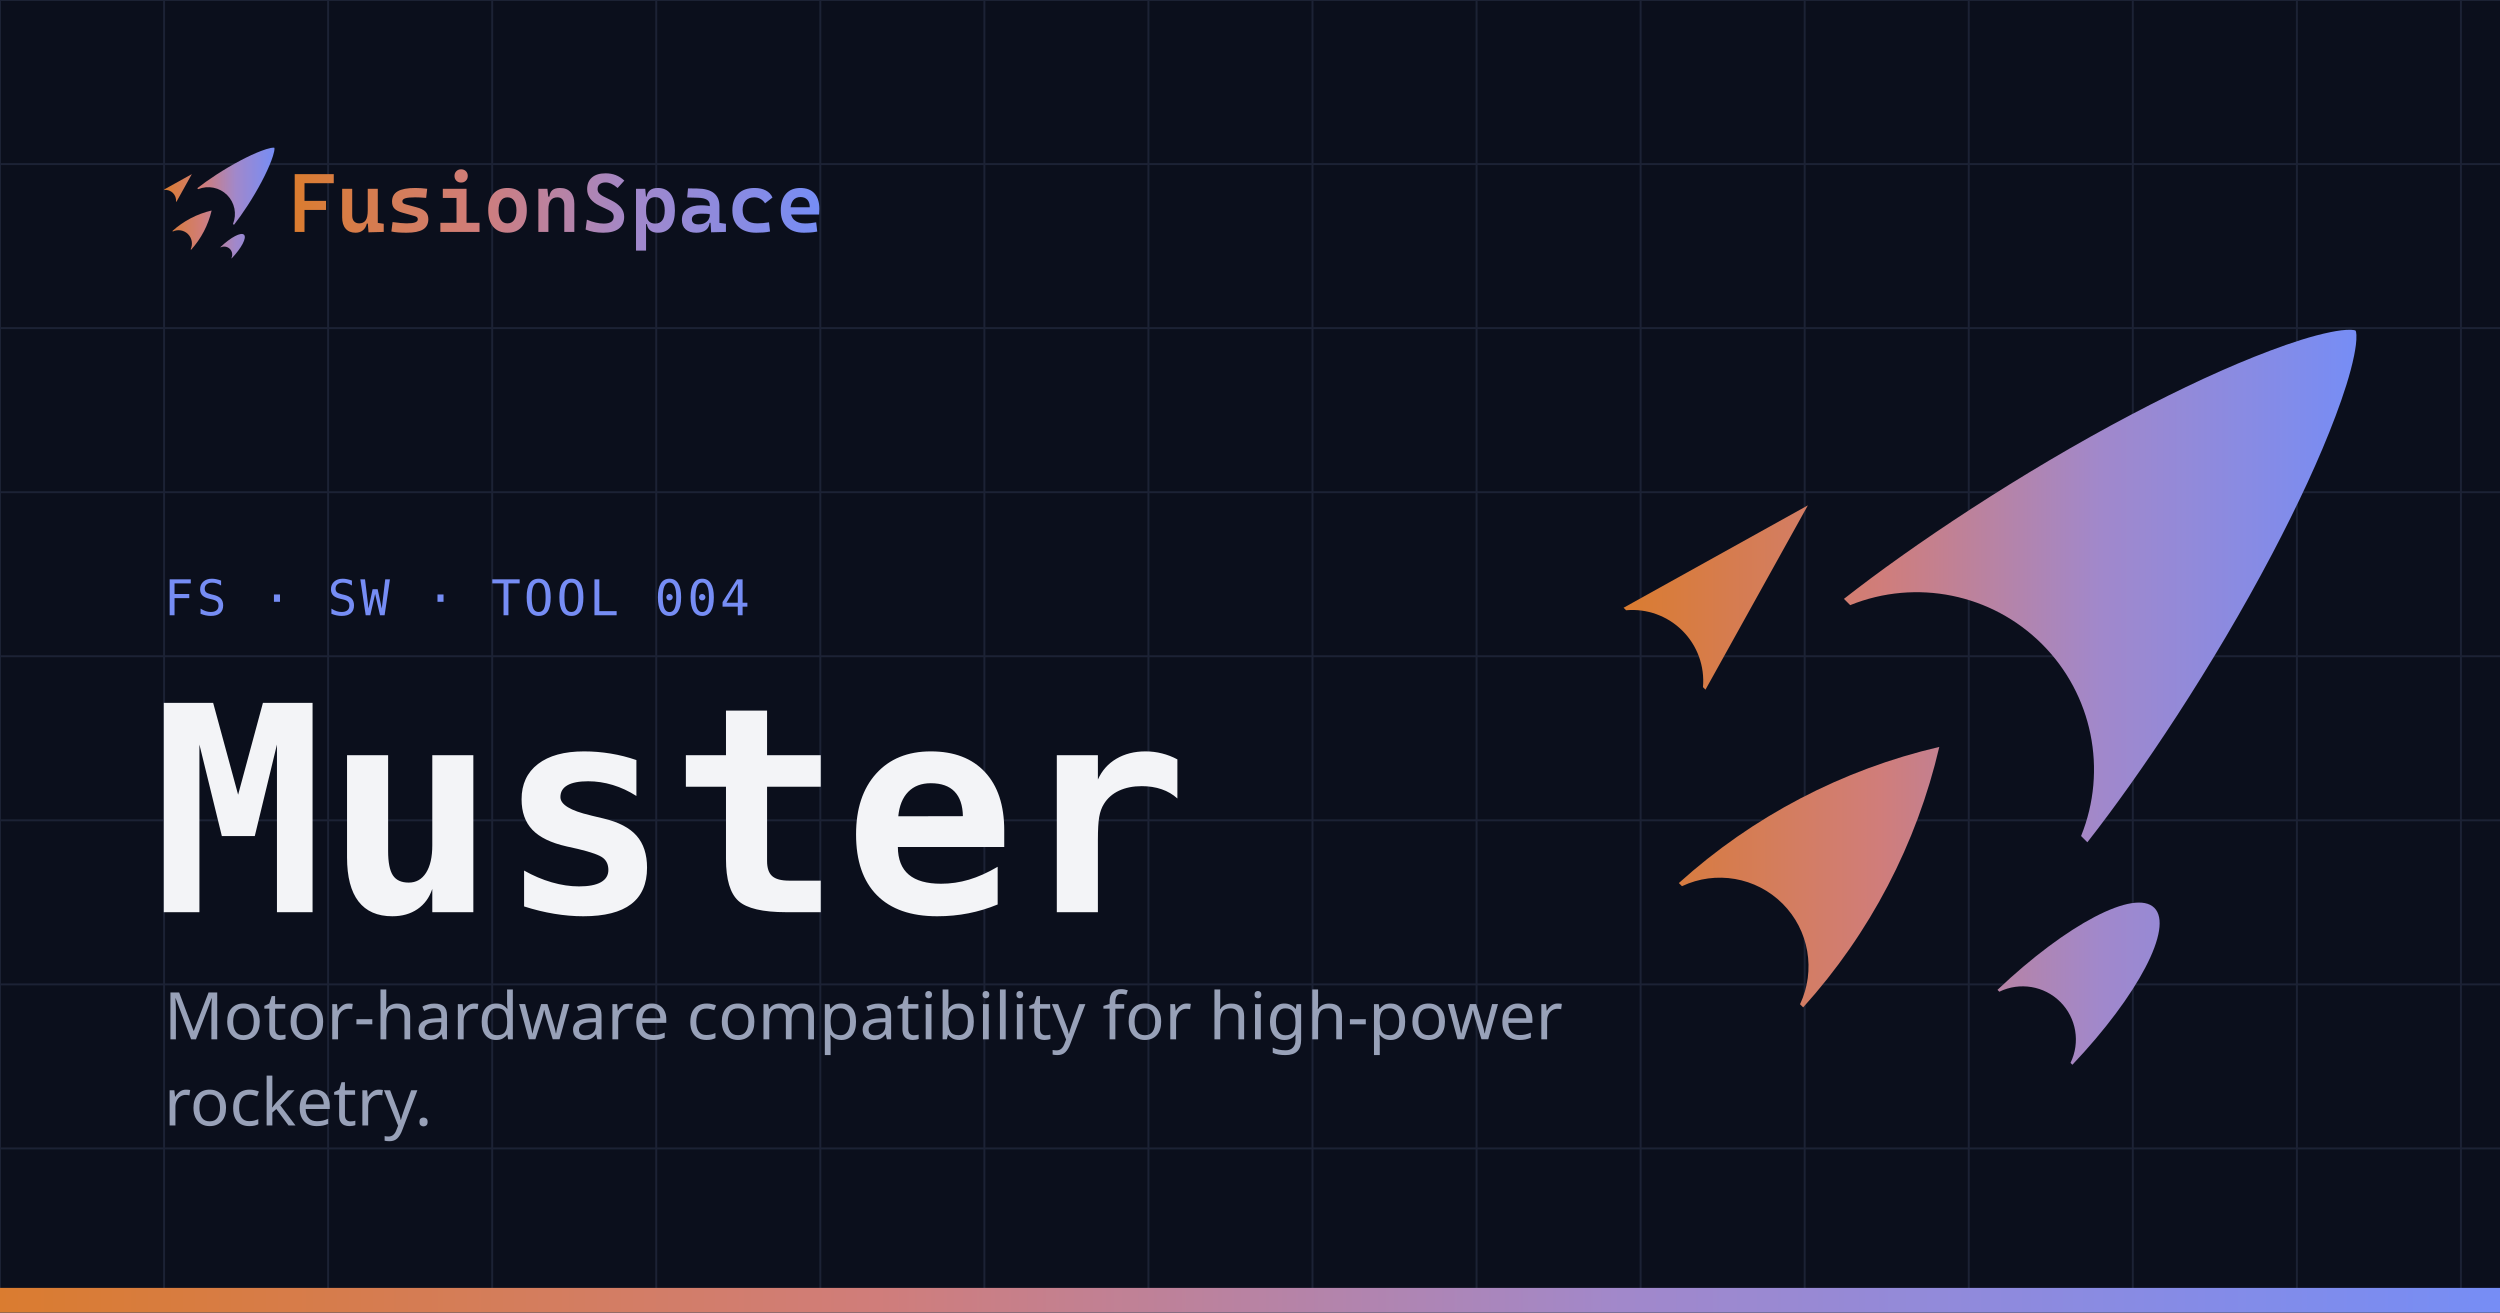
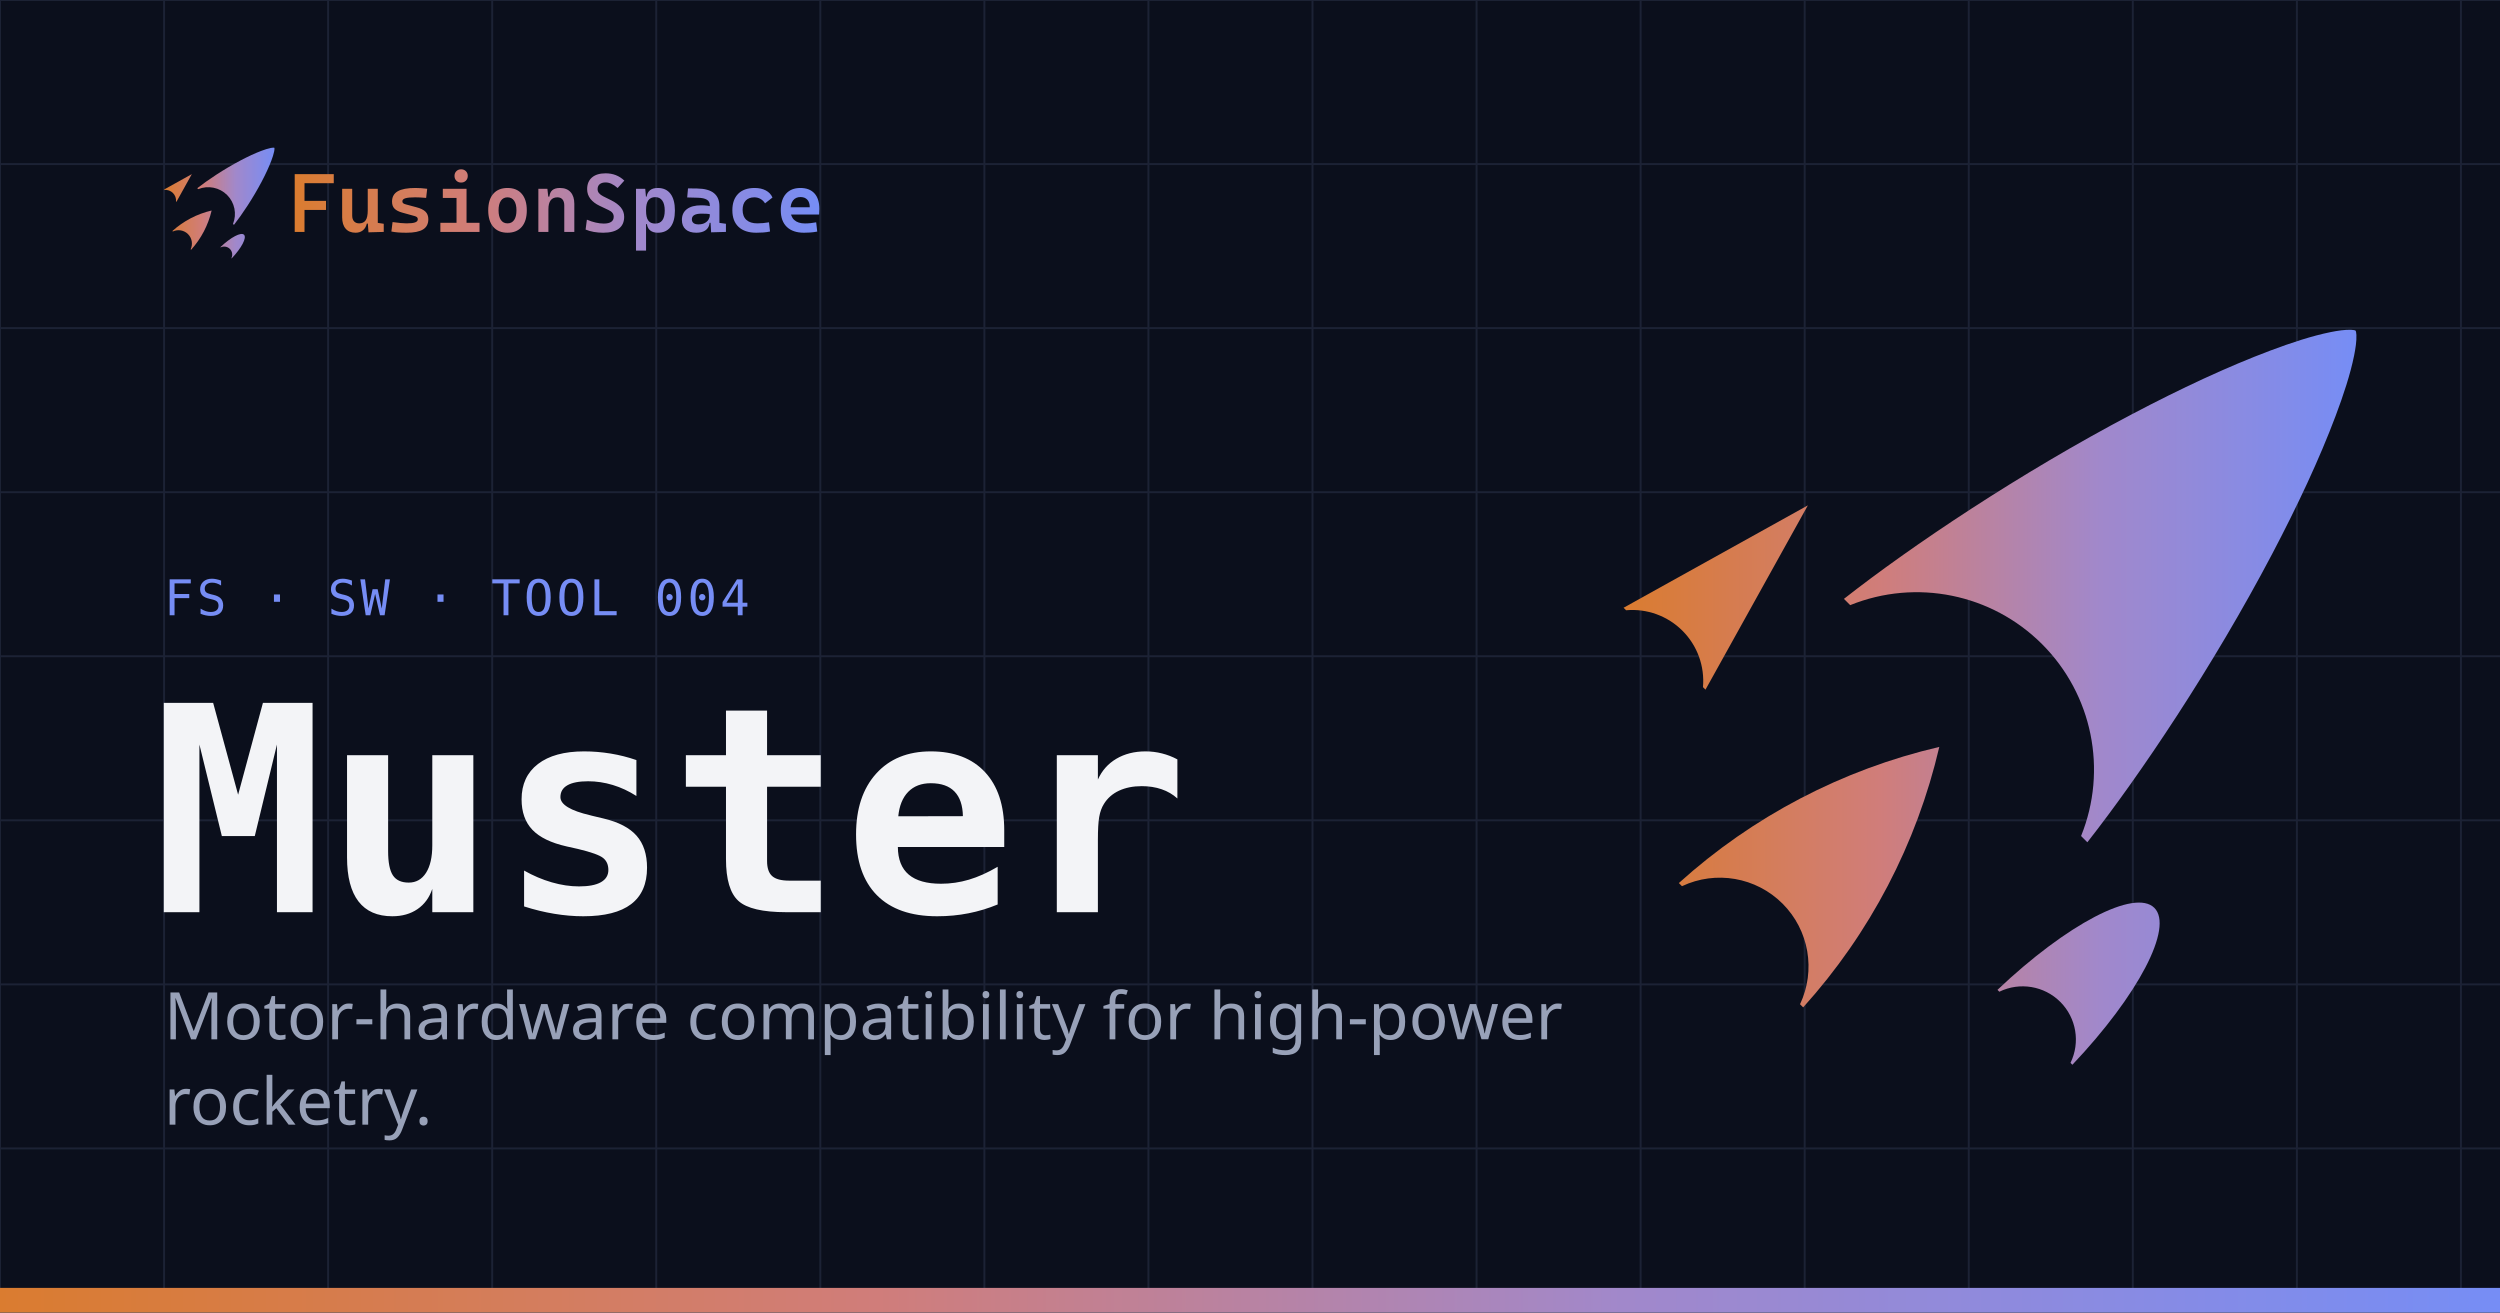
<svg xmlns="http://www.w3.org/2000/svg" width="1200" height="630" viewBox="0 0 1200 630" version="1.1">
  <defs id="defs">
    <linearGradient id="pb-strip" gradientUnits="userSpaceOnUse" x1="0" y1="0" x2="1200" y2="0">
      <stop offset="0.0" stop-color="#DA7C30" />
      <stop offset="0.35" stop-color="#D07D7A" />
      <stop offset="0.65" stop-color="#A188CB" />
      <stop offset="1.0" stop-color="#768DF5" />
    </linearGradient>
    <linearGradient id="pl-mg" gradientUnits="userSpaceOnUse" x1="0" y1="0" x2="114.668" y2="0">
      <stop offset="0.0" stop-color="#DA7C30" />
      <stop offset="0.35" stop-color="#D07D7A" />
      <stop offset="0.65" stop-color="#A188CB" />
      <stop offset="1.0" stop-color="#768DF5" />
    </linearGradient>
    <linearGradient id="pl-wg" gradientUnits="userSpaceOnUse" x1="135.668" y1="0" x2="680.485" y2="0">
      <stop offset="0.0" stop-color="#DA7C30" />
      <stop offset="0.35" stop-color="#D07D7A" />
      <stop offset="0.65" stop-color="#A188CB" />
      <stop offset="1.0" stop-color="#768DF5" />
    </linearGradient>
    <linearGradient id="pm-mg" gradientUnits="userSpaceOnUse" x1="0" y1="0" x2="199.422" y2="0">
      <stop offset="0.0" stop-color="#DA7C30" />
      <stop offset="0.35" stop-color="#D07D7A" />
      <stop offset="0.65" stop-color="#A188CB" />
      <stop offset="1.0" stop-color="#768DF5" />
    </linearGradient>
  </defs>
  <g id="layer-background">
    <rect width="1200" height="630" fill="#0B0F1C" />
    <path d="M0,0V630M78.75,0V630M157.5,0V630M236.25,0V630M315,0V630M393.75,0V630M472.5,0V630M551.25,0V630M630,0V630M708.75,0V630M787.5,0V630M866.25,0V630M945,0V630M1023.75,0V630M1102.5,0V630M1181.25,0V630M0,0H1200M0,78.75H1200M0,157.5H1200M0,236.25H1200M0,315H1200M0,393.75H1200M0,472.5H1200M0,551.25H1200M0,630H1200" stroke="#2A3248" stroke-width="0.938" opacity="0.55" fill="none" />
    <rect x="0" y="618.188" width="1200" height="11.812" fill="url(#pb-strip)" />
  </g>
  <g id="layer-brand">
    <g transform="translate(78.75 70.875) scale(0.462228)">
      <path fill="url(#pl-mg)" d="M49.4,65.267 A91.912,91.912 0 0 1 28.1,106.02 L27.609,105.529 A13.874,13.874 0 0 0 9.138,87.059 L8.648,86.568 A91.912,91.912 0 0 1 49.4,65.267 Z" />
      <path fill="url(#pl-mg)" d="M28.836,27.474 L12.816,56.31 L12.424,55.917 A11.099,11.099 0 0 0 0.392,43.886 L0,43.494 L28.836,27.474 Z" />
      <path fill="url(#pl-mg)" d="M83.048,90.452 A8.324,29.134 45 0 1 70.221,115 L69.927,114.706 A8.324,8.324 0 0 0 58.795,103.573 L58.5,103.279 A8.324,29.134 45 0 1 83.048,90.452 Z" />
      <path fill="url(#pl-mg)" d="M114.529,0.139 C114.596,0.206 114.647,0.551 114.66,0.82 C114.708,1.741 114.51,3.012 114.303,4.033 C113.71,6.967 112.634,10.223 111.404,13.495 C108.886,20.189 105.487,27.458 101.452,35.131 C92.22,52.684 80.843,69.636 72.564,80.19 L71.583,79.209 A27.747,27.747 0 0 0 35.459,43.085 L34.478,42.104 C45.032,33.824 61.983,22.447 79.536,13.216 C87.209,9.18 94.479,5.782 101.173,3.264 C104.444,2.034 107.7,0.957 110.634,0.364 C111.656,0.158 112.927,-0.04 113.848,0.007 C114.116,0.021 114.461,0.071 114.529,0.139 Z" />
      <path fill="url(#pl-wg)" d="M135.668 87.5V27.5H145.851V87.5ZM135.668 64.683V55.261H168.203V64.683ZM135.668 36.88V27.5H176.232V36.88ZM198.879 88.345Q192.203 88.345 188.57 84.141Q184.936 79.937 184.936 72.289V42.711H195.372V70.599Q195.372 74.444 197.316 76.535Q199.26 78.627 202.682 78.627Q207.077 78.627 209.295 75.521Q211.513 72.415 211.513 65.106L213.795 78.88H210.541Q209.485 83.444 206.422 85.894Q203.358 88.345 198.879 88.345ZM212.274 87.923 211.513 77.19V69.331H221.95V78.12L228.119 79.049V87.5ZM211.513 74.824V42.711H221.95V72.289ZM251.781 88.345Q246.668 88.345 242.865 88.028Q239.063 87.711 236.063 87.077L237.288 77.275Q242.232 77.951 245.781 78.289Q249.33 78.627 251.781 78.627Q257.95 78.627 260.717 77.613Q263.485 76.599 263.485 74.401Q263.485 73.007 262.682 72.246Q261.879 71.486 260.147 71.021L247.26 67.43Q241.936 65.951 239.337 63.352Q236.739 60.754 236.739 56.021Q236.739 48.754 242.633 45.31Q248.527 41.866 260.992 41.866Q264.034 41.866 267.013 42.077Q269.992 42.289 273.246 42.711L272.147 52.176Q268.471 51.838 265.703 51.711Q262.936 51.585 260.739 51.585Q253.767 51.585 250.619 52.556Q247.471 53.528 247.471 55.683Q247.471 57.12 248.401 57.796Q249.33 58.472 251.274 58.979L262.091 61.894Q268.386 63.5 271.408 66.415Q274.429 69.331 274.429 74.359Q274.429 81.542 268.915 84.944Q263.401 88.345 251.781 88.345ZM303.71 87.5V45.246H314.105V87.5ZM286.936 87.5V78.035H304.556V87.5ZM313.26 87.5V78.035H327.584V87.5ZM289.471 52.176V42.711H314.105V52.176ZM308.485 36.246Q305.485 36.246 303.541 34.303Q301.598 32.359 301.598 29.359Q301.598 26.359 303.541 24.415Q305.485 22.472 308.485 22.472Q311.485 22.472 313.429 24.415Q315.372 26.359 315.372 29.359Q315.372 32.359 313.429 34.303Q311.485 36.246 308.485 36.246ZM356.654 88.345Q347.147 88.345 341.886 82.261Q336.626 76.176 336.626 65.106Q336.626 53.993 341.886 47.93Q347.147 41.866 356.654 41.866Q366.203 41.866 371.443 47.93Q376.682 53.993 376.682 65.106Q376.682 76.176 371.443 82.261Q366.203 88.345 356.654 88.345ZM356.654 78.627Q361.133 78.627 363.541 75.099Q365.95 71.57 365.95 65.106Q365.95 58.599 363.52 55.092Q361.091 51.585 356.654 51.585Q352.217 51.585 349.788 55.092Q347.358 58.599 347.358 65.106Q347.358 71.57 349.788 75.099Q352.217 78.627 356.654 78.627ZM415.598 87.5V60.035Q415.598 55.979 413.739 53.782Q411.879 51.585 408.499 51.585Q399.119 51.585 399.119 64.007L396.499 50.824H400.133Q400.64 46.303 403.281 44.085Q405.922 41.866 411.161 41.866Q418.26 41.866 422.147 46.176Q426.034 50.486 426.034 58.345V87.5ZM388.682 87.5V42.711H398.063L399.119 52.176V87.5ZM455.992 88.345Q450.879 88.345 446.21 87.5Q441.541 86.655 437.739 85.049L439.091 74.782Q443.739 76.768 448.217 77.803Q452.696 78.838 456.668 78.838Q461.739 78.838 464.337 77.042Q466.936 75.246 466.936 71.782Q466.936 67.261 461.781 64.894L452.443 60.458Q446.147 57.5 442.746 53.148Q439.344 48.796 439.344 43.134Q439.344 35.275 444.351 30.965Q449.358 26.655 458.527 26.655Q464.274 26.655 469.112 28.535Q473.95 30.415 477.964 34.218L470.992 41.908Q467.739 39.035 464.675 37.577Q461.612 36.12 458.57 36.12Q454.598 36.12 452.401 37.915Q450.203 39.711 450.203 43.134Q450.203 45.5 451.703 47.296Q453.203 49.092 456.034 50.528L464.443 54.711Q470.908 57.923 474.351 62.127Q477.795 66.331 477.795 71.824Q477.795 79.894 472.239 84.12Q466.682 88.345 455.992 88.345ZM490.091 106.937V42.711H499.682L500.527 52.176V106.937ZM512.781 88.345Q507.922 88.345 504.964 86.063Q502.006 83.782 501.415 79.387H497.485L500.527 65.739Q500.527 72.415 502.788 75.627Q505.048 78.838 510.077 78.838Q514.936 78.838 517.429 75.415Q519.922 71.993 519.922 65.317Q519.922 58.556 517.386 54.965Q514.851 51.373 510.077 51.373Q505.344 51.373 502.936 54.606Q500.527 57.838 500.527 64.514L497.739 50.824H501.119Q501.837 46.43 504.71 44.148Q507.584 41.866 512.739 41.866Q521.316 41.866 525.901 47.908Q530.485 53.951 530.485 65.317Q530.485 76.514 525.901 82.43Q521.316 88.345 512.781 88.345ZM568.091 87.923 567.288 74.655 566.696 69.669V59.782Q566.696 55.852 563.612 54.014Q560.527 52.176 554.401 52.007L543.246 51.711L544.091 42.289L553.556 42.415Q565.302 42.585 571.006 47.211Q576.71 51.838 576.71 60.711V78.12L583.471 79.049V87.5ZM552.668 88.345Q545.57 88.345 541.661 84.88Q537.753 81.415 537.753 75.077Q537.753 67.725 542.992 63.796Q548.232 59.866 557.823 59.866Q561.626 59.866 564.499 60.289Q567.372 60.711 569.992 61.599L568.133 69.373Q565.386 68.739 563.02 68.634Q560.654 68.528 558.077 68.528Q548.105 68.528 548.105 74.401Q548.105 76.979 549.858 78.331Q551.612 79.683 554.95 79.683Q558.837 79.683 561.457 78.268Q564.077 76.852 565.386 74.676Q566.696 72.5 566.696 70.176V66.542L568.725 78.035H565.133L566.612 76.683Q566.527 80.57 564.816 83.169Q563.105 85.768 560.02 87.056Q556.936 88.345 552.668 88.345ZM615.034 88.345Q603.119 88.345 596.633 82.324Q590.147 76.303 590.147 65.021Q590.147 54.035 596.147 47.951Q602.147 41.866 613.302 41.866Q620.105 41.866 624.943 44.465Q629.781 47.063 631.809 51.796L624.077 57.838Q622.217 54.838 619.323 53.211Q616.429 51.585 612.964 51.585Q607.217 51.585 604.006 54.965Q600.795 58.345 600.795 64.599Q600.795 71.444 604.746 75.035Q608.696 78.627 616.048 78.627Q619.133 78.627 622.196 78.331Q625.26 78.035 628.175 77.528L629.274 87.077Q625.851 87.838 622.175 88.092Q618.499 88.345 615.034 88.345ZM664.556 88.345Q653.02 88.345 646.725 82.324Q640.429 76.303 640.429 65.021Q640.429 54.035 645.774 47.951Q651.119 41.866 660.837 41.866Q670.217 41.866 675.351 47.444Q680.485 53.021 680.485 63.627Q680.485 66.711 680.232 69.415H647.95V61.894H670.513Q670.513 56.782 667.978 54.035Q665.443 51.289 660.922 51.289Q655.978 51.289 653.232 54.754Q650.485 58.218 650.485 64.599Q650.485 71.486 654.415 75.099Q658.344 78.711 665.57 78.711Q668.527 78.711 671.379 78.394Q674.232 78.077 677.189 77.528L678.288 87.162Q674.147 87.923 670.682 88.134Q667.217 88.345 664.556 88.345Z" />
    </g>
    <g transform="translate(779.314 158.287) scale(1.764)">
      <path fill="url(#pm-mg)" d="M85.914,113.508 A159.848,159.848 0 0 1 48.869,184.382 L48.016,183.529 A24.128,24.128 0 0 0 15.893,151.406 L15.04,150.553 A159.848,159.848 0 0 1 85.914,113.508 Z" />
      <path fill="url(#pm-mg)" d="M50.149,47.781 L22.289,97.93 L21.606,97.248 A19.302,19.302 0 0 0 0.682,76.324 L0,75.642 L50.149,47.781 Z" />
      <path fill="url(#pm-mg)" d="M144.432,157.307 A14.477,50.669 45 0 1 122.124,200 L121.612,199.488 A14.477,14.477 0 0 0 102.251,180.127 L101.74,179.615 A14.477,50.669 45 0 1 144.432,157.307 Z" />
      <path fill="url(#pm-mg)" d="M199.181,0.241 C199.298,0.359 199.385,0.959 199.41,1.426 C199.492,3.027 199.147,5.238 198.788,7.014 C197.757,12.117 195.885,17.78 193.745,23.469 C189.367,35.111 183.456,47.753 176.438,61.098 C160.383,91.625 140.597,121.106 126.198,139.461 L124.492,137.755 A48.256,48.256 0 0 0 61.667,74.93 L59.961,73.224 C78.316,58.825 107.797,39.039 138.324,22.984 C151.669,15.965 164.31,10.055 175.953,5.676 C181.642,3.537 187.305,1.665 192.407,0.634 C194.184,0.275 196.395,-0.07 197.996,0.012 C198.463,0.036 199.063,0.124 199.181,0.241 Z" />
    </g>
  </g>
  <g id="layer-text-edit-me">
    <text x="78.75" y="295.312" text-anchor="start" fill="#768DF5" style="font-family:'Cascadia Mono',monospace;font-weight:400;font-size:23.625px;letter-spacing:1.477px">FS · SW · TOOL 004</text>
    <text x="72.844" y="437.85" text-anchor="start" fill="#F3F4F7" style="font-family:'Cascadia Mono',monospace;font-weight:600;font-size:137.812px">Muster</text>
    <text x="78.75" y="498.881" text-anchor="start" fill="#98A1B8" style="font-family:Archivo,sans-serif;font-weight:400;font-size:31.5px">Motor-hardware compatibility for high-power</text>
-     <text x="78.75" y="540.225" text-anchor="start" fill="#98A1B8" style="font-family:Archivo,sans-serif;font-weight:400;font-size:31.5px">rocketry.</text>
+     <text x="78.75" y="539.831" text-anchor="start" fill="#98A1B8" style="font-family:Archivo,sans-serif;font-weight:400;font-size:31.5px">rocketry.</text>
  </g>
</svg>
